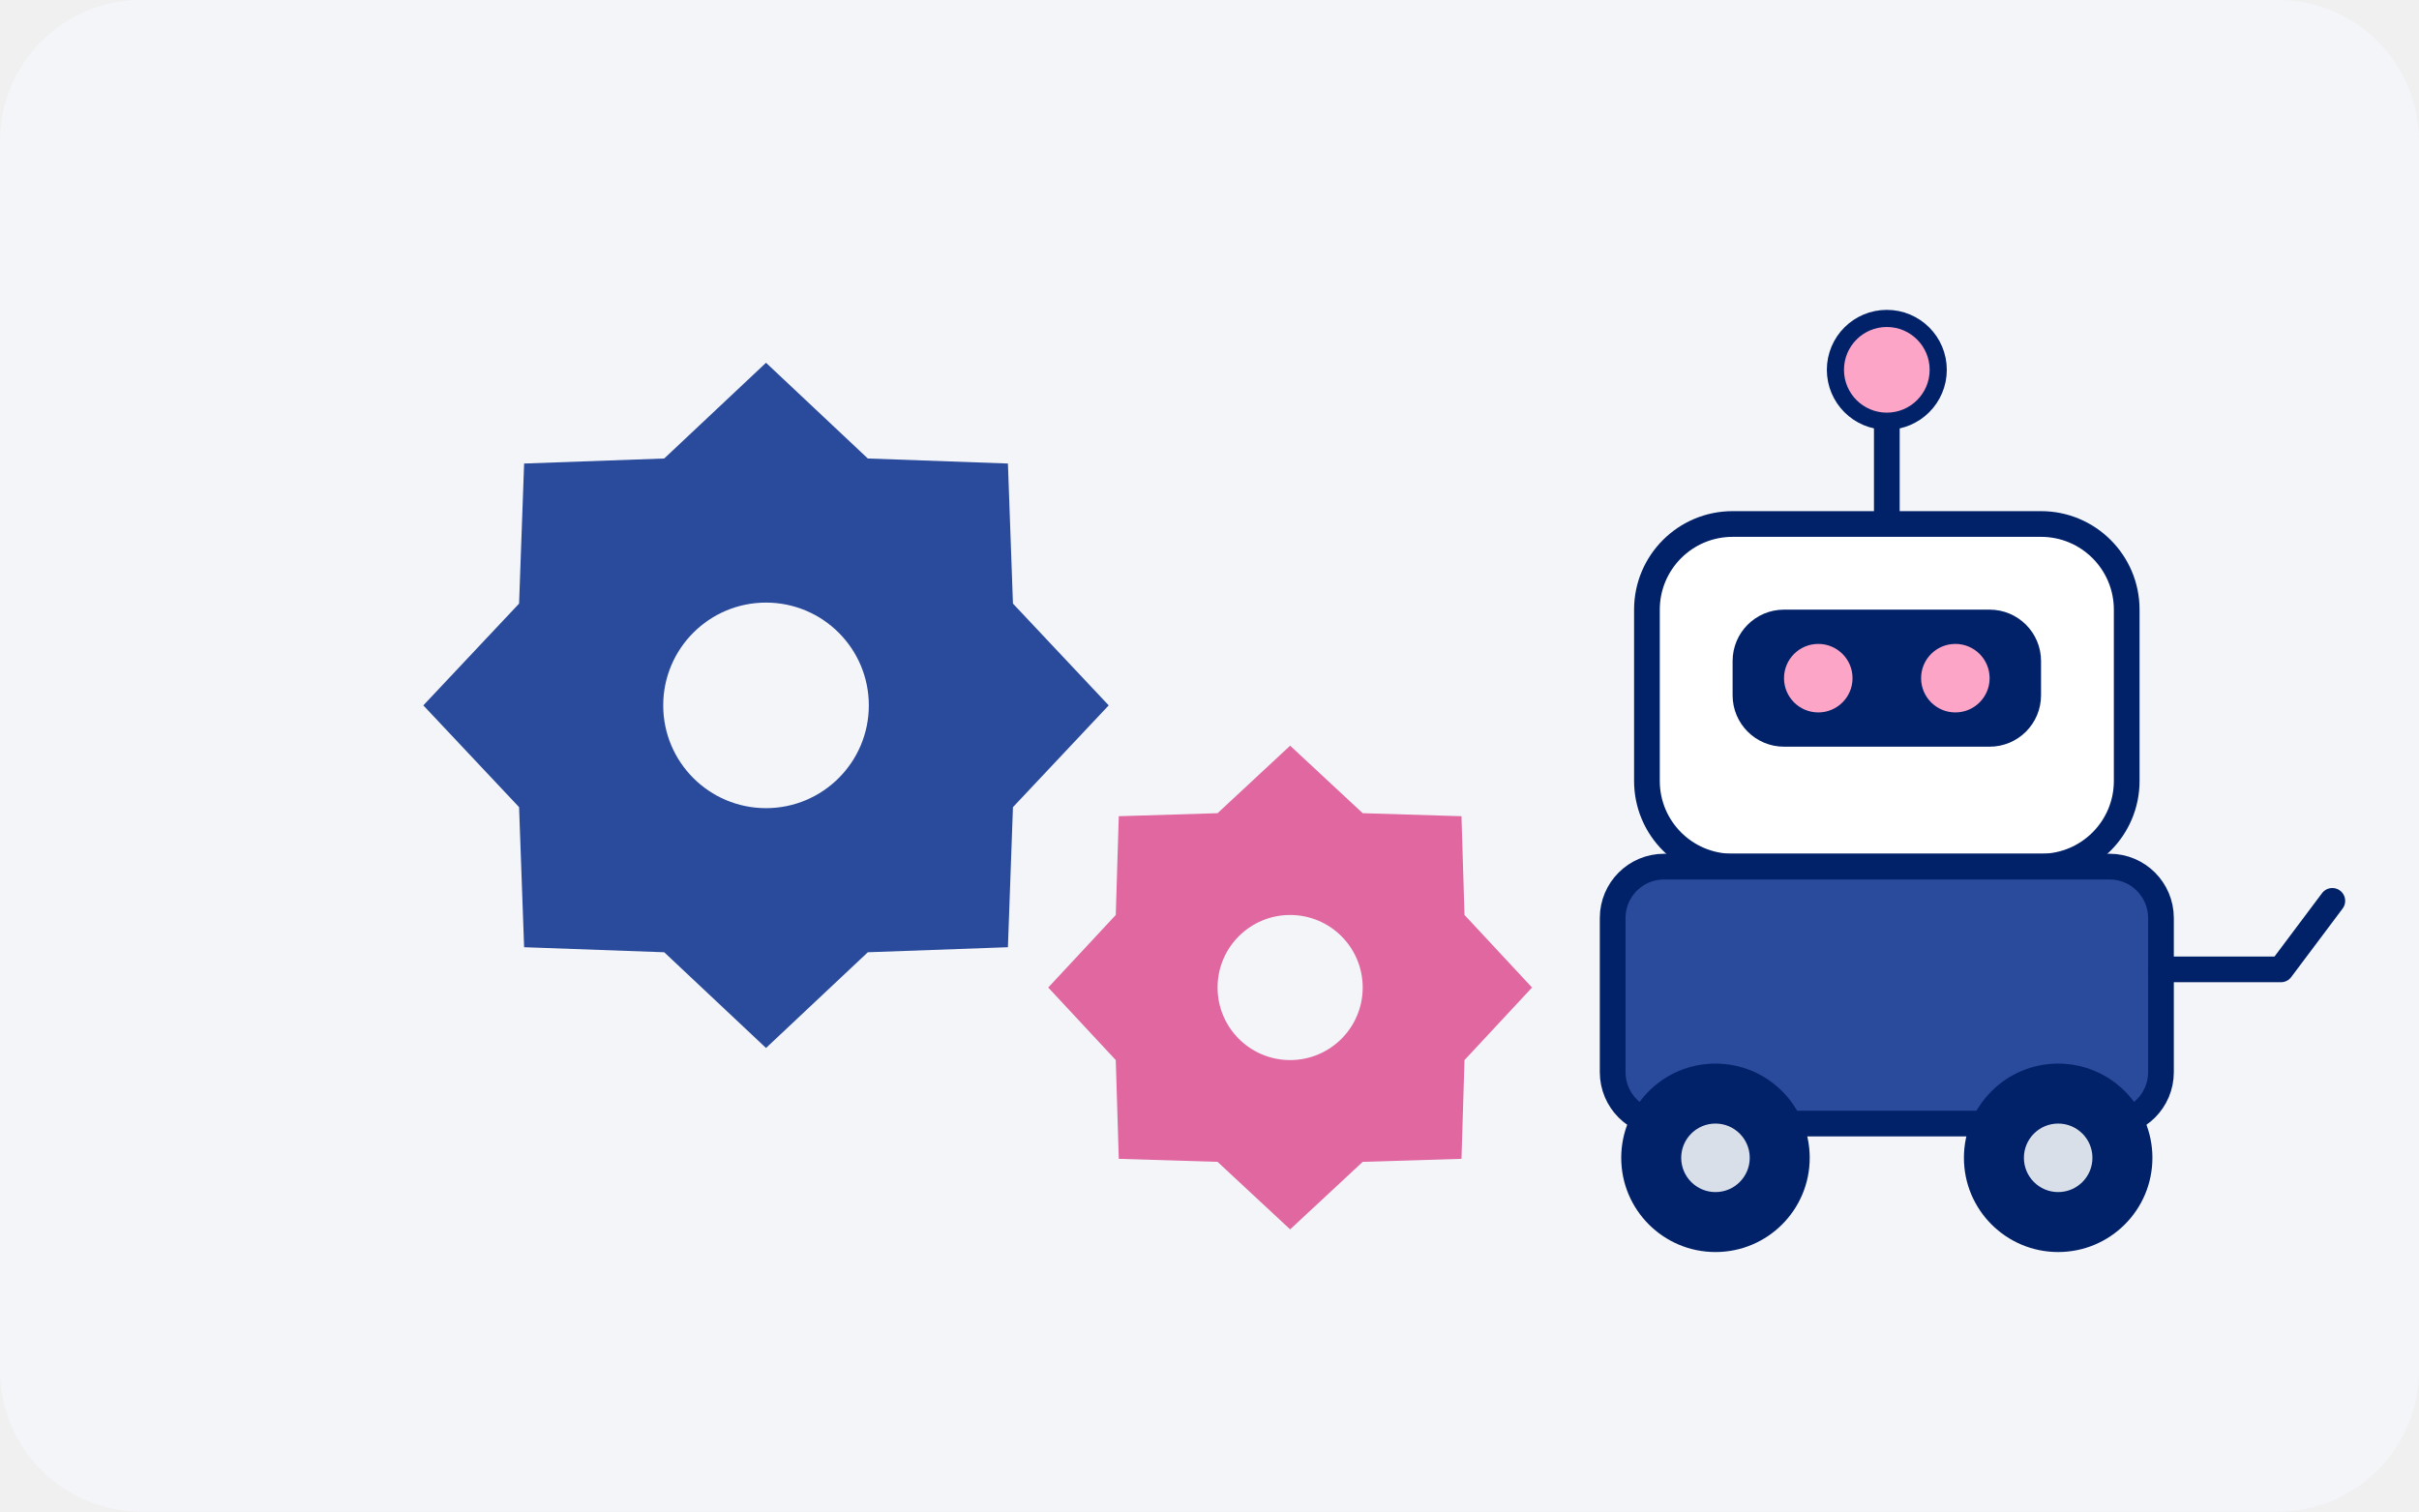
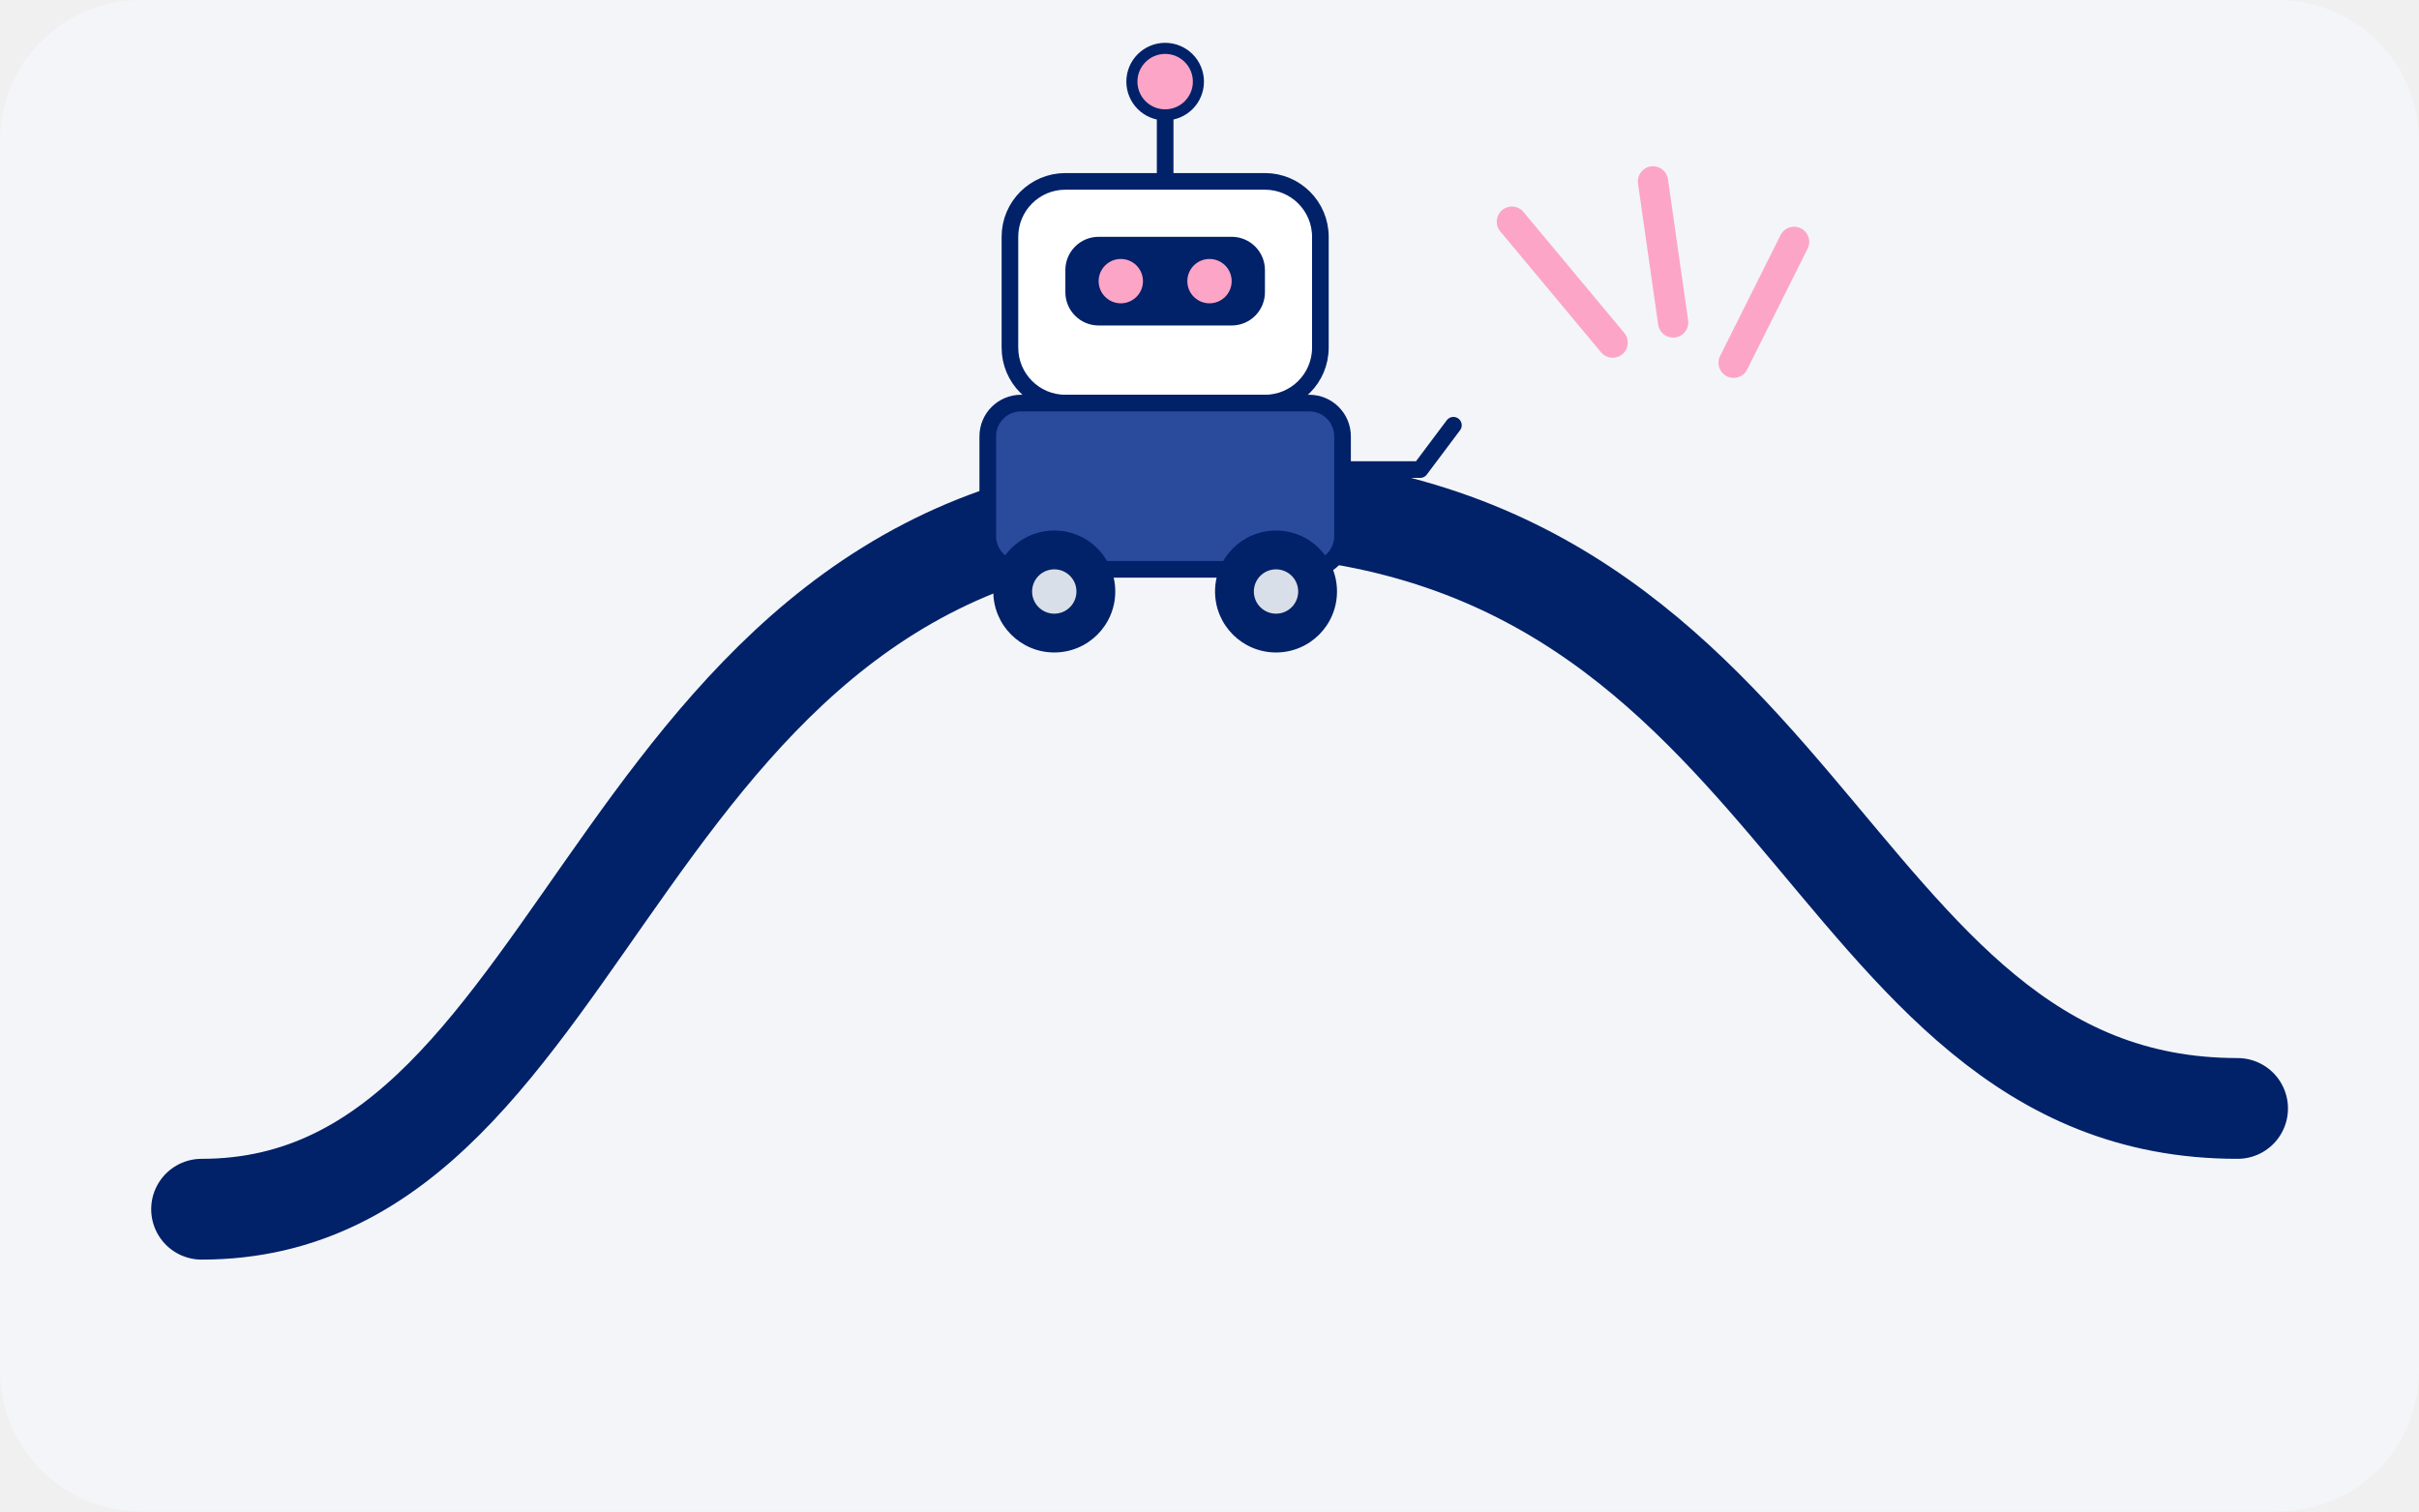
<svg xmlns="http://www.w3.org/2000/svg" viewBox="0 0 240 150" width="240" height="150" class="ahjo-art" aria-hidden="true" focusable="false">
  <rect width="240" height="150" rx="14" fill="#f3f5f9" />
-   <polygon points="110.0,70.0 100.5,80.1 100.0,94.0 86.1,94.5 76.0,104.0 65.9,94.5 52.0,94.0 51.5,80.1 42.0,70.0 51.5,59.9 52.0,46.0 65.9,45.5 76.0,36.0 86.1,45.5 100.0,46.0 100.5,59.9" fill="#2a4a9b" />
-   <circle cx="76" cy="70" r="10.2" fill="#f3f5f9" />
-   <polygon points="152.0,98.0 145.3,105.2 145.0,115.0 135.2,115.3 128.0,122.0 120.8,115.3 111.0,115.0 110.7,105.2 104.0,98.0 110.7,90.8 111.0,81.0 120.8,80.7 128.0,74.0 135.2,80.7 145.0,81.0 145.3,90.8" fill="#e0679f" />
-   <circle cx="128" cy="98" r="7.2" fill="#f3f5f9" />
-   <g transform="translate(160 52) scale(0.85)">
+   <path d="M20 120C60 120 60 50 120 50S180 110 222 110" stroke="#012169" stroke-width="10" fill="none" stroke-linecap="round" />
+   <g transform="translate(98 18) scale(0.55)">
    <path d="M32 0v-14" stroke="#012169" stroke-width="3" stroke-linejoin="round" stroke-linecap="round" />
    <circle cx="32" cy="-18" r="6" fill="#fca5c7" stroke="#012169" stroke-width="2" stroke-linejoin="round" stroke-linecap="round" />
    <rect x="4" y="0" width="56" height="40" rx="10" fill="#ffffff" stroke="#012169" stroke-width="3" stroke-linejoin="round" stroke-linecap="round" />
    <rect x="14" y="10" width="36" height="16" rx="6" fill="#012169" />
    <circle cx="24" cy="18" r="4" fill="#fca5c7" />
    <circle cx="40" cy="18" r="4" fill="#fca5c7" />
    <rect x="0" y="40" width="64" height="30" rx="6" fill="#2a4a9b" stroke="#012169" stroke-width="3" stroke-linejoin="round" stroke-linecap="round" />
    <circle cx="12" cy="74" r="11" fill="#012169" />
    <circle cx="12" cy="74" r="4" fill="#d9dfe9" />
    <circle cx="52" cy="74" r="11" fill="#012169" />
    <circle cx="52" cy="74" r="4" fill="#d9dfe9" />
    <path d="M64 52h14l6 -8" stroke="#012169" stroke-width="3" stroke-linejoin="round" stroke-linecap="round" fill="none" />
  </g>
+   <path d="M150 22l10 12M164 18l2 14M178 24l-6 12" stroke="#fca5c7" stroke-width="3" stroke-linecap="round" />
</svg>
